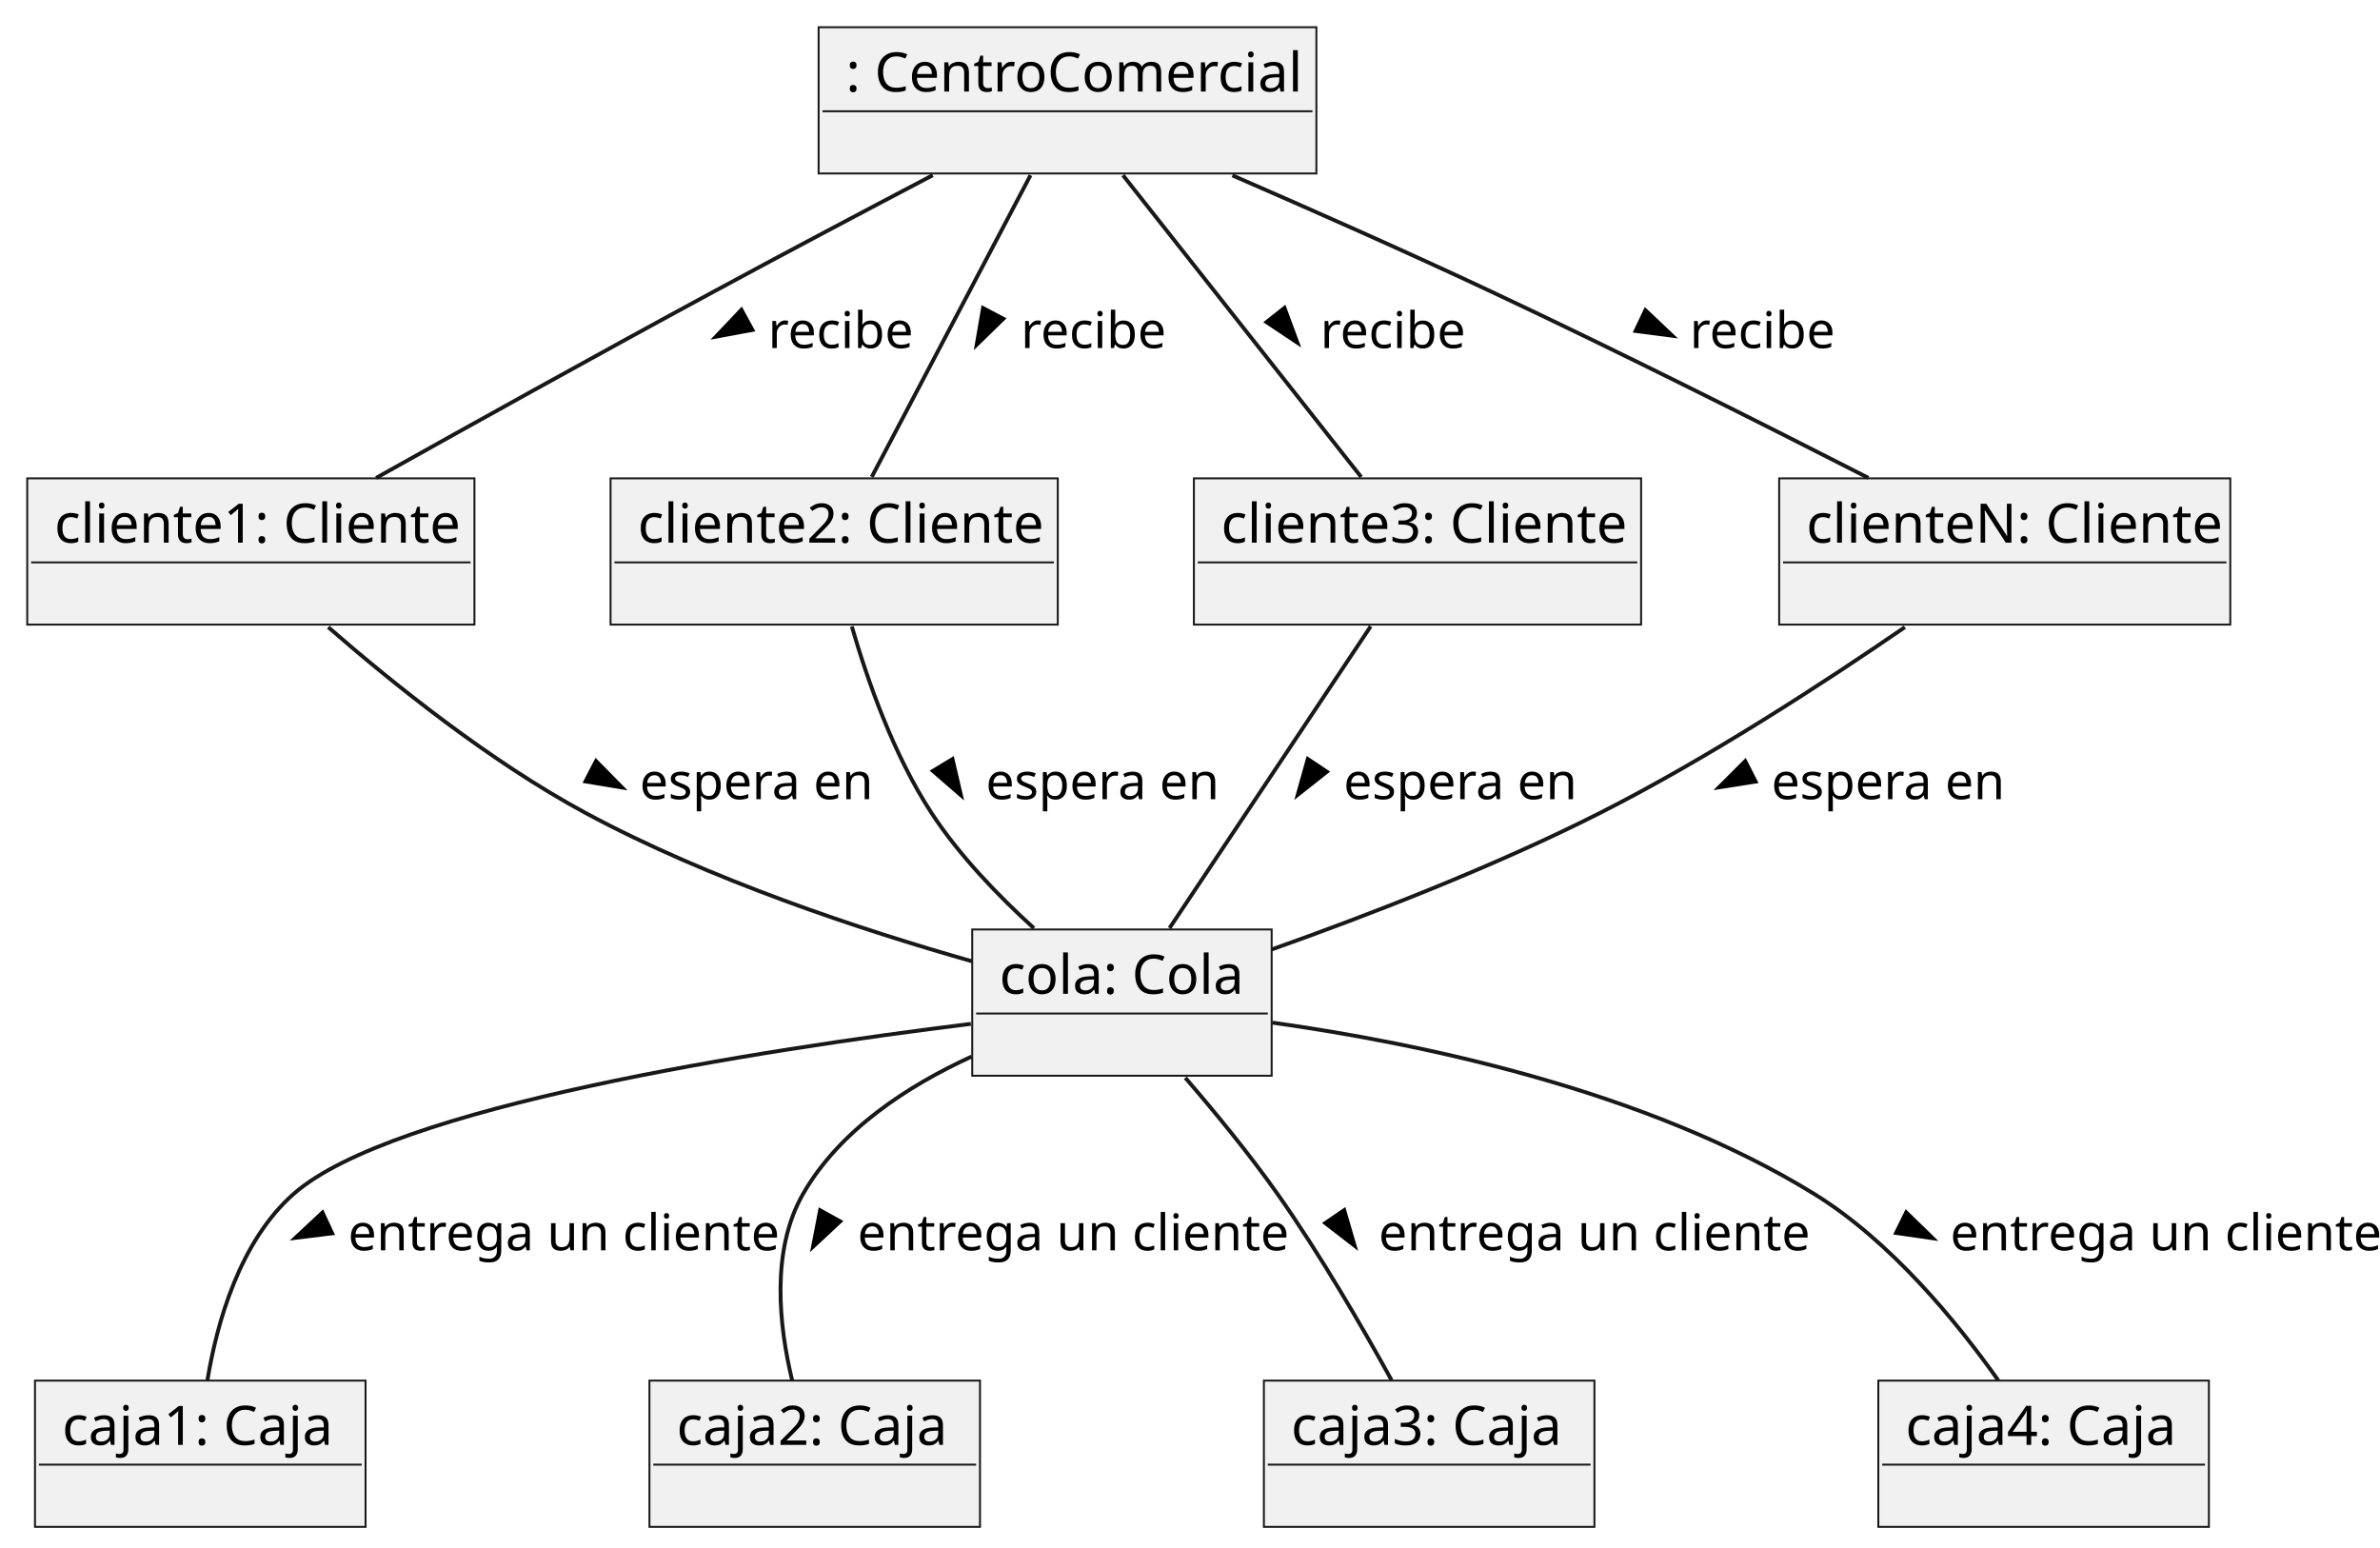
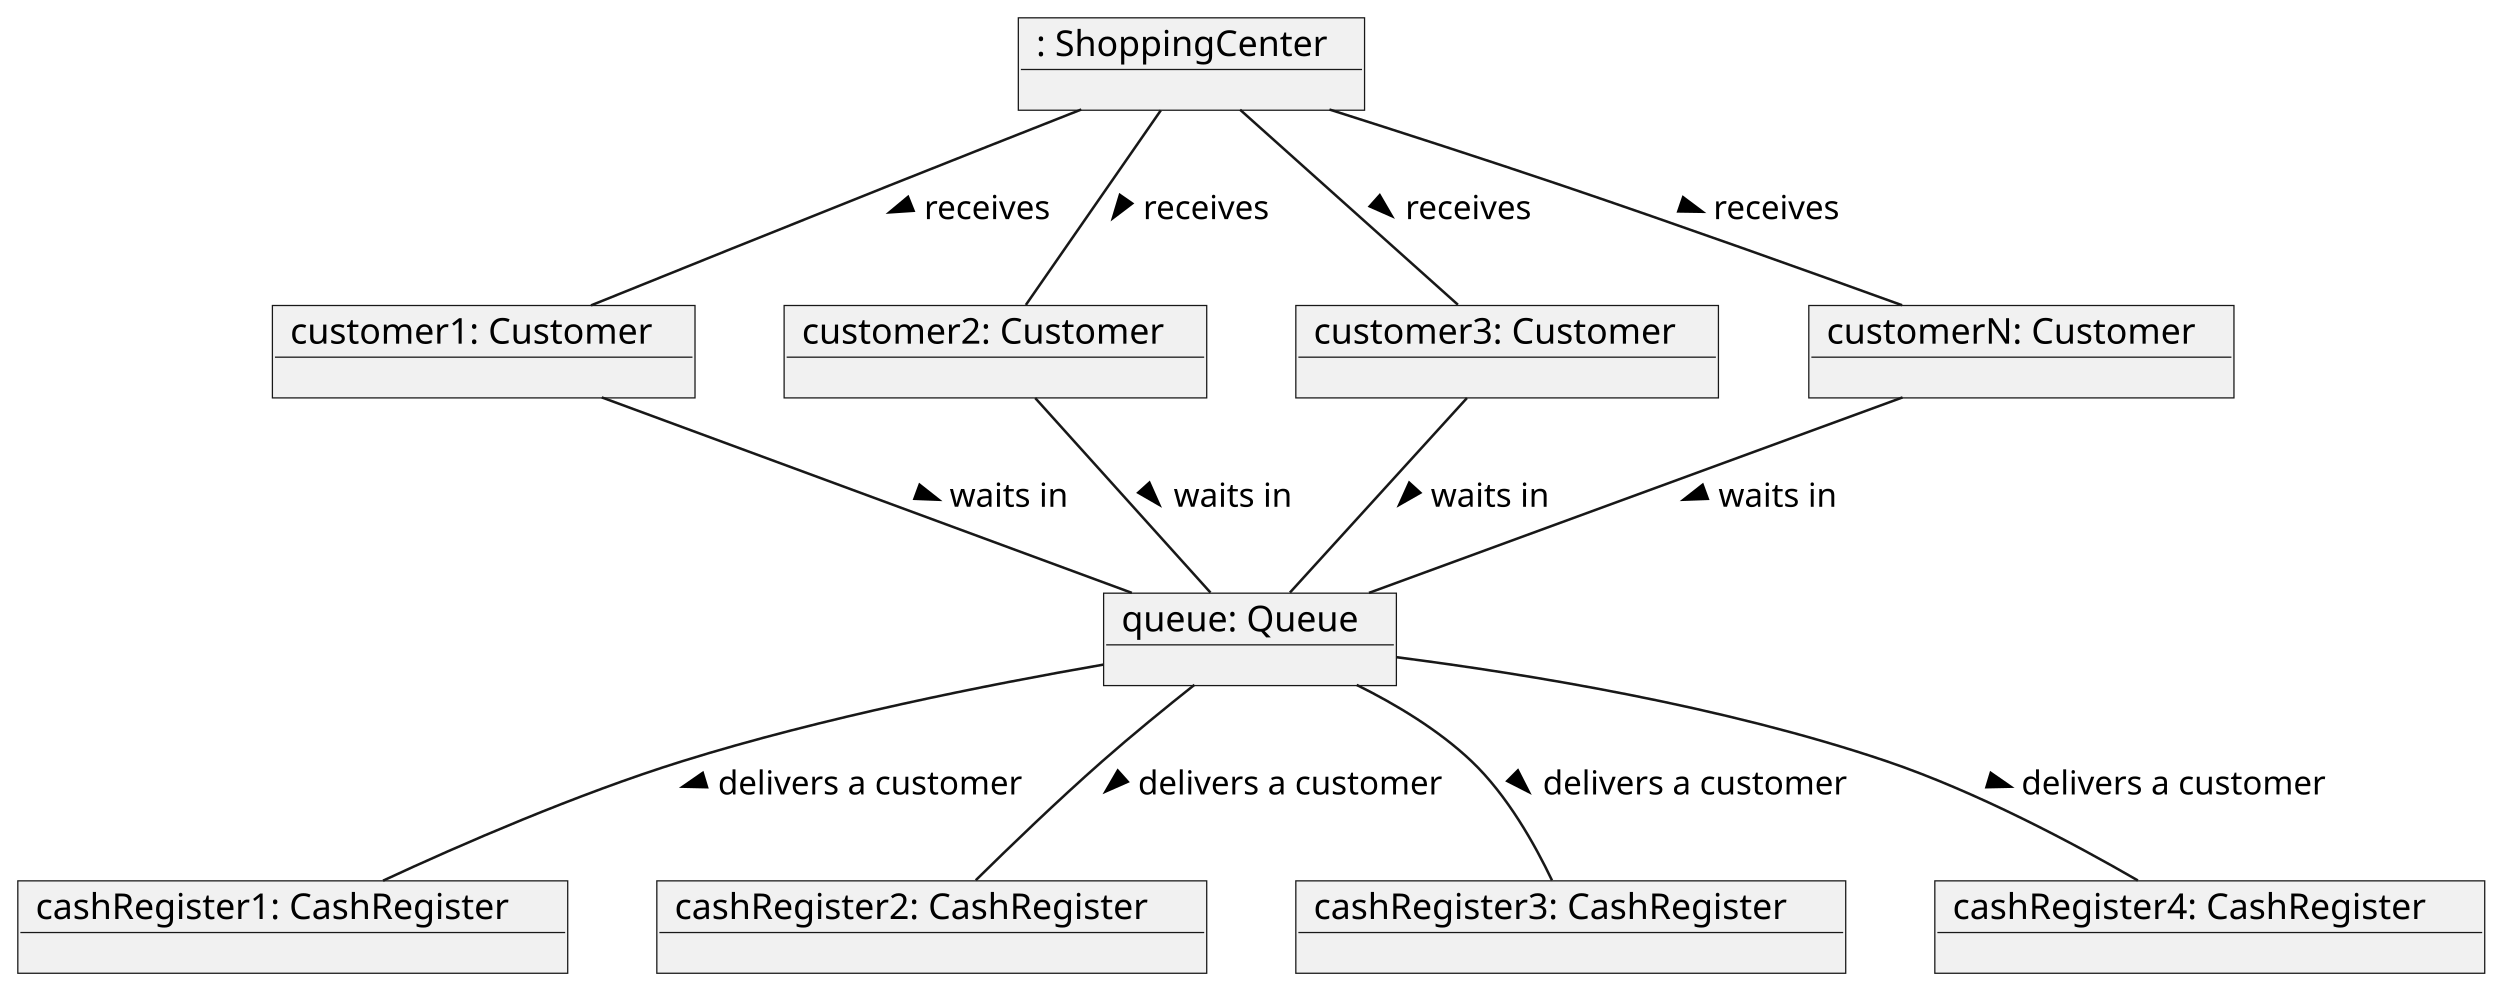
- <svg xmlns="http://www.w3.org/2000/svg" contentStyleType="text/css" height="398px" preserveAspectRatio="none" style="width:612px;height:398px;background:#FFFFFF;" version="1.1" viewBox="0 0 612 398" width="612px" zoomAndPan="magnify">
+ <svg xmlns="http://www.w3.org/2000/svg" contentStyleType="text/css" height="388px" preserveAspectRatio="none" style="width:982px;height:388px;background:#FFFFFF;" version="1.1" viewBox="0 0 982 388" width="982px" zoomAndPan="magnify">
  <defs />
  <g>
-     <g id="elem_cccf">
-       <rect fill="#F1F1F1" height="37.609" style="stroke:#181818;stroke-width:0.5;" width="128" x="210.5" y="7" />
-       <text fill="#000000" font-family="sans-serif" font-size="14" lengthAdjust="spacing" textLength="114" x="217.5" y="23.533">: CentroComercial</text>
-       <line style="stroke:#181818;stroke-width:0.5;" x1="211.5" x2="337.5" y1="28.609" y2="28.609" />
+     <g id="elem_sc">
+       <rect fill="#F1F1F1" height="36.297" style="stroke:#181818;stroke-width:0.5;" width="136" x="400" y="7" />
+       <text fill="#000000" font-family="sans-serif" font-size="14" lengthAdjust="spacing" textLength="122" x="407" y="21.995">: ShoppingCenter</text>
+       <line style="stroke:#181818;stroke-width:0.5;" x1="401" x2="535" y1="27.297" y2="27.297" />
    </g>
-     <g id="elem_cliente1">
-       <rect fill="#F1F1F1" height="37.609" style="stroke:#181818;stroke-width:0.5;" width="115" x="7" y="123" />
-       <text fill="#000000" font-family="sans-serif" font-size="14" lengthAdjust="spacing" textLength="101" x="14" y="139.533">cliente1: Cliente</text>
-       <line style="stroke:#181818;stroke-width:0.5;" x1="8" x2="121" y1="144.609" y2="144.609" />
+     <g id="elem_customer1">
+       <rect fill="#F1F1F1" height="36.297" style="stroke:#181818;stroke-width:0.5;" width="166" x="107" y="120" />
+       <text fill="#000000" font-family="sans-serif" font-size="14" lengthAdjust="spacing" textLength="152" x="114" y="134.995">customer1: Customer</text>
+       <line style="stroke:#181818;stroke-width:0.5;" x1="108" x2="272" y1="140.297" y2="140.297" />
    </g>
-     <g id="elem_cliente2">
-       <rect fill="#F1F1F1" height="37.609" style="stroke:#181818;stroke-width:0.5;" width="115" x="157" y="123" />
-       <text fill="#000000" font-family="sans-serif" font-size="14" lengthAdjust="spacing" textLength="101" x="164" y="139.533">cliente2: Cliente</text>
-       <line style="stroke:#181818;stroke-width:0.5;" x1="158" x2="271" y1="144.609" y2="144.609" />
+     <g id="elem_customer2">
+       <rect fill="#F1F1F1" height="36.297" style="stroke:#181818;stroke-width:0.5;" width="166" x="308" y="120" />
+       <text fill="#000000" font-family="sans-serif" font-size="14" lengthAdjust="spacing" textLength="152" x="315" y="134.995">customer2: Customer</text>
+       <line style="stroke:#181818;stroke-width:0.5;" x1="309" x2="473" y1="140.297" y2="140.297" />
    </g>
-     <g id="elem_cliente3">
-       <rect fill="#F1F1F1" height="37.609" style="stroke:#181818;stroke-width:0.5;" width="115" x="307" y="123" />
-       <text fill="#000000" font-family="sans-serif" font-size="14" lengthAdjust="spacing" textLength="101" x="314" y="139.533">cliente3: Cliente</text>
-       <line style="stroke:#181818;stroke-width:0.5;" x1="308" x2="421" y1="144.609" y2="144.609" />
+     <g id="elem_customer3">
+       <rect fill="#F1F1F1" height="36.297" style="stroke:#181818;stroke-width:0.5;" width="166" x="509" y="120" />
+       <text fill="#000000" font-family="sans-serif" font-size="14" lengthAdjust="spacing" textLength="152" x="516" y="134.995">customer3: Customer</text>
+       <line style="stroke:#181818;stroke-width:0.5;" x1="510" x2="674" y1="140.297" y2="140.297" />
    </g>
-     <g id="elem_clienteN">
-       <rect fill="#F1F1F1" height="37.609" style="stroke:#181818;stroke-width:0.5;" width="116" x="457.5" y="123" />
-       <text fill="#000000" font-family="sans-serif" font-size="14" lengthAdjust="spacing" textLength="102" x="464.5" y="139.533">clienteN: Cliente</text>
-       <line style="stroke:#181818;stroke-width:0.5;" x1="458.5" x2="572.5" y1="144.609" y2="144.609" />
+     <g id="elem_customerN">
+       <rect fill="#F1F1F1" height="36.297" style="stroke:#181818;stroke-width:0.5;" width="167" x="710.5" y="120" />
+       <text fill="#000000" font-family="sans-serif" font-size="14" lengthAdjust="spacing" textLength="153" x="717.5" y="134.995">customerN: Customer</text>
+       <line style="stroke:#181818;stroke-width:0.5;" x1="711.5" x2="876.5" y1="140.297" y2="140.297" />
    </g>
-     <g id="elem_cola">
-       <rect fill="#F1F1F1" height="37.609" style="stroke:#181818;stroke-width:0.5;" width="77" x="250" y="239" />
-       <text fill="#000000" font-family="sans-serif" font-size="14" lengthAdjust="spacing" textLength="63" x="257" y="255.533">cola: Cola</text>
-       <line style="stroke:#181818;stroke-width:0.5;" x1="251" x2="326" y1="260.609" y2="260.609" />
+     <g id="elem_queue">
+       <rect fill="#F1F1F1" height="36.297" style="stroke:#181818;stroke-width:0.5;" width="115" x="433.5" y="233" />
+       <text fill="#000000" font-family="sans-serif" font-size="14" lengthAdjust="spacing" textLength="101" x="440.5" y="247.995">queue: Queue</text>
+       <line style="stroke:#181818;stroke-width:0.5;" x1="434.5" x2="547.5" y1="253.297" y2="253.297" />
    </g>
-     <g id="elem_caja1">
-       <rect fill="#F1F1F1" height="37.609" style="stroke:#181818;stroke-width:0.5;" width="85" x="9" y="355" />
-       <text fill="#000000" font-family="sans-serif" font-size="14" lengthAdjust="spacing" textLength="71" x="16" y="371.533">caja1: Caja</text>
-       <line style="stroke:#181818;stroke-width:0.5;" x1="10" x2="93" y1="376.609" y2="376.609" />
+     <g id="elem_cr1">
+       <rect fill="#F1F1F1" height="36.297" style="stroke:#181818;stroke-width:0.5;" width="216" x="7" y="346" />
+       <text fill="#000000" font-family="sans-serif" font-size="14" lengthAdjust="spacing" textLength="202" x="14" y="360.995">cashRegister1: CashRegister</text>
+       <line style="stroke:#181818;stroke-width:0.5;" x1="8" x2="222" y1="366.297" y2="366.297" />
    </g>
-     <g id="elem_caja2">
-       <rect fill="#F1F1F1" height="37.609" style="stroke:#181818;stroke-width:0.5;" width="85" x="167" y="355" />
-       <text fill="#000000" font-family="sans-serif" font-size="14" lengthAdjust="spacing" textLength="71" x="174" y="371.533">caja2: Caja</text>
-       <line style="stroke:#181818;stroke-width:0.5;" x1="168" x2="251" y1="376.609" y2="376.609" />
+     <g id="elem_cr2">
+       <rect fill="#F1F1F1" height="36.297" style="stroke:#181818;stroke-width:0.5;" width="216" x="258" y="346" />
+       <text fill="#000000" font-family="sans-serif" font-size="14" lengthAdjust="spacing" textLength="202" x="265" y="360.995">cashRegister2: CashRegister</text>
+       <line style="stroke:#181818;stroke-width:0.5;" x1="259" x2="473" y1="366.297" y2="366.297" />
    </g>
-     <g id="elem_caja3">
-       <rect fill="#F1F1F1" height="37.609" style="stroke:#181818;stroke-width:0.5;" width="85" x="325" y="355" />
-       <text fill="#000000" font-family="sans-serif" font-size="14" lengthAdjust="spacing" textLength="71" x="332" y="371.533">caja3: Caja</text>
-       <line style="stroke:#181818;stroke-width:0.5;" x1="326" x2="409" y1="376.609" y2="376.609" />
+     <g id="elem_cr3">
+       <rect fill="#F1F1F1" height="36.297" style="stroke:#181818;stroke-width:0.5;" width="216" x="509" y="346" />
+       <text fill="#000000" font-family="sans-serif" font-size="14" lengthAdjust="spacing" textLength="202" x="516" y="360.995">cashRegister3: CashRegister</text>
+       <line style="stroke:#181818;stroke-width:0.5;" x1="510" x2="724" y1="366.297" y2="366.297" />
    </g>
-     <g id="elem_caja4">
-       <rect fill="#F1F1F1" height="37.609" style="stroke:#181818;stroke-width:0.5;" width="85" x="483" y="355" />
-       <text fill="#000000" font-family="sans-serif" font-size="14" lengthAdjust="spacing" textLength="71" x="490" y="371.533">caja4: Caja</text>
-       <line style="stroke:#181818;stroke-width:0.5;" x1="484" x2="567" y1="376.609" y2="376.609" />
+     <g id="elem_cr4">
+       <rect fill="#F1F1F1" height="36.297" style="stroke:#181818;stroke-width:0.5;" width="216" x="760" y="346" />
+       <text fill="#000000" font-family="sans-serif" font-size="14" lengthAdjust="spacing" textLength="202" x="767" y="360.995">cashRegister4: CashRegister</text>
+       <line style="stroke:#181818;stroke-width:0.5;" x1="761" x2="975" y1="366.297" y2="366.297" />
    </g>
-     <g id="link_cccf_cliente1">
-       <path codeLine="8" d="M239.84,45.06 C222.82,53.99 202.04,64.97 183.5,75 C153.99,90.96 120.61,109.52 96.72,122.89 " fill="none" id="cccf-cliente1" style="stroke:#181818;stroke-width:1.0;" />
-       <polygon fill="#000000" points="184.107,86.564,193.458,84.825,190.65,79.661,184.107,86.564" style="stroke:#000000;stroke-width:1.0;" />
-       <text fill="#000000" font-family="sans-serif" font-size="13" lengthAdjust="spacing" textLength="35" x="197.5" y="89.495">recibe</text>
+     <g id="link_sc_customer1">
+       <path codeLine="8" d="M424.73,43.01 C402.15,51.91 374.07,63 349,73 C309.34,88.82 264.18,107.01 232.15,119.95 " fill="none" id="sc-customer1" style="stroke:#181818;stroke-width:1.0;" />
+       <polygon fill="#000000" points="349.357,83.421,358.847,82.795,356.666,77.337,349.357,83.421" style="stroke:#000000;stroke-width:1.0;" />
+       <text fill="#000000" font-family="sans-serif" font-size="13" lengthAdjust="spacing" textLength="53" x="363" y="86.067">receives</text>
    </g>
-     <g id="link_cccf_cliente2">
-       <path codeLine="9" d="M264.99,45.06 C253.82,66.28 235.4,101.3 224.16,122.64 " fill="none" id="cccf-cliente2" style="stroke:#181818;stroke-width:1.0;" />
-       <polygon fill="#000000" points="251.171,88.6,257.985,81.965,252.783,79.227,251.171,88.6" style="stroke:#000000;stroke-width:1.0;" />
-       <text fill="#000000" font-family="sans-serif" font-size="13" lengthAdjust="spacing" textLength="35" x="262.5" y="89.495">recibe</text>
+     <g id="link_sc_customer2">
+       <path codeLine="9" d="M455.97,43.34 C441.5,64.2 417.37,98.98 402.95,119.78 " fill="none" id="sc-customer2" style="stroke:#181818;stroke-width:1.0;" />
+       <polygon fill="#000000" points="437.15,85.675,444.72,79.918,439.891,76.568,437.15,85.675" style="stroke:#000000;stroke-width:1.0;" />
+       <text fill="#000000" font-family="sans-serif" font-size="13" lengthAdjust="spacing" textLength="53" x="449" y="86.067">receives</text>
    </g>
-     <g id="link_cccf_cliente3">
-       <path codeLine="10" d="M288.76,45.06 C305.51,66.28 333.16,101.3 350.01,122.64 " fill="none" id="cccf-cliente3" style="stroke:#181818;stroke-width:1.0;" />
-       <polygon fill="#000000" points="333.598,88.1,330.3,79.18,325.687,82.822,333.598,88.1" style="stroke:#000000;stroke-width:1.0;" />
-       <text fill="#000000" font-family="sans-serif" font-size="13" lengthAdjust="spacing" textLength="35" x="339.5" y="89.495">recibe</text>
+     <g id="link_sc_customer3">
+       <path codeLine="10" d="M487.1,43.1 C510.34,63.9 549.34,98.81 572.67,119.7 " fill="none" id="sc-customer3" style="stroke:#181818;stroke-width:1.0;" />
+       <polygon fill="#000000" points="546.725,84.901,541.946,76.679,538.026,81.058,546.725,84.901" style="stroke:#000000;stroke-width:1.0;" />
+       <text fill="#000000" font-family="sans-serif" font-size="13" lengthAdjust="spacing" textLength="53" x="552" y="86.067">receives</text>
    </g>
-     <g id="link_cccf_clienteN">
-       <path codeLine="11" d="M316.9,45.1 C337.17,53.9 361.7,64.76 383.5,75 C416.66,90.58 453.96,109.35 480.43,122.88 " fill="none" id="cccf-clienteN" style="stroke:#181818;stroke-width:1.0;" />
-       <polygon fill="#000000" points="430.015,86.323,423.109,79.784,420.585,85.092,430.015,86.323" style="stroke:#000000;stroke-width:1.0;" />
-       <text fill="#000000" font-family="sans-serif" font-size="13" lengthAdjust="spacing" textLength="35" x="434.5" y="89.495">recibe</text>
+     <g id="link_sc_customerN">
+       <path codeLine="11" d="M522.21,43.02 C549.76,51.78 583.73,62.75 614,73 C659.39,88.37 710.89,106.78 747.14,119.9 " fill="none" id="sc-customerN" style="stroke:#181818;stroke-width:1.0;" />
+       <polygon fill="#000000" points="668.731,83.183,661.123,77.477,659.222,83.039,668.731,83.183" style="stroke:#000000;stroke-width:1.0;" />
+       <text fill="#000000" font-family="sans-serif" font-size="13" lengthAdjust="spacing" textLength="53" x="673" y="86.067">receives</text>
    </g>
-     <g id="link_cliente1_cola">
-       <path codeLine="15" d="M84.41,161.27 C101.07,175.78 125.98,195.78 150.5,209 C182.31,226.16 221.47,239.09 249.94,247.18 " fill="none" id="cliente1-cola" style="stroke:#181818;stroke-width:1.0;" />
-       <polygon fill="#000000" points="159.938,202.479,153.263,195.704,150.556,200.921,159.938,202.479" style="stroke:#000000;stroke-width:1.0;" />
-       <text fill="#000000" font-family="sans-serif" font-size="13" lengthAdjust="spacing" textLength="57" x="164.5" y="205.495">espera en</text>
+     <g id="link_customer1_queue">
+       <path codeLine="15" d="M236.37,156.1 C292.94,176.96 387.99,212.01 444.58,232.88 " fill="none" id="customer1-queue" style="stroke:#181818;stroke-width:1.0;" />
+       <polygon fill="#000000" points="368.691,196.296,361.222,190.409,359.188,195.924,368.691,196.296" style="stroke:#000000;stroke-width:1.0;" />
+       <text fill="#000000" font-family="sans-serif" font-size="13" lengthAdjust="spacing" textLength="47" x="373" y="199.067">waits in</text>
    </g>
-     <g id="link_cliente2_cola">
-       <path codeLine="16" d="M219.04,161.08 C223.05,174.93 229.78,194.13 239.5,209 C246.67,219.97 256.72,230.37 265.86,238.67 " fill="none" id="cliente2-cola" style="stroke:#181818;stroke-width:1.0;" />
-       <polygon fill="#000000" points="247.083,204.457,244.926,195.194,239.894,198.231,247.083,204.457" style="stroke:#000000;stroke-width:1.0;" />
-       <text fill="#000000" font-family="sans-serif" font-size="13" lengthAdjust="spacing" textLength="57" x="253.5" y="205.495">espera en</text>
+     <g id="link_customer2_queue">
+       <path codeLine="16" d="M406.62,156.34 C425.41,177.2 456.75,211.98 475.48,232.78 " fill="none" id="customer2-queue" style="stroke:#181818;stroke-width:1.0;" />
+       <polygon fill="#000000" points="455.346,198.281,451.476,189.594,447.109,193.528,455.346,198.281" style="stroke:#000000;stroke-width:1.0;" />
+       <text fill="#000000" font-family="sans-serif" font-size="13" lengthAdjust="spacing" textLength="47" x="461" y="199.067">waits in</text>
    </g>
-     <g id="link_cliente3_cola">
-       <path codeLine="17" d="M352.46,161.06 C338.31,182.28 314.97,217.3 300.74,238.64 " fill="none" id="cliente3-cola" style="stroke:#181818;stroke-width:1.0;" />
-       <polygon fill="#000000" points="333.726,204.336,341.189,198.44,336.298,195.18,333.726,204.336" style="stroke:#000000;stroke-width:1.0;" />
-       <text fill="#000000" font-family="sans-serif" font-size="13" lengthAdjust="spacing" textLength="57" x="345.5" y="205.495">espera en</text>
+     <g id="link_customer3_queue">
+       <path codeLine="17" d="M576.22,156.34 C557.24,177.2 525.6,211.98 506.67,232.78 " fill="none" id="customer3-queue" style="stroke:#181818;stroke-width:1.0;" />
+       <polygon fill="#000000" points="549.635,198.265,557.896,193.552,553.548,189.597,549.635,198.265" style="stroke:#000000;stroke-width:1.0;" />
+       <text fill="#000000" font-family="sans-serif" font-size="13" lengthAdjust="spacing" textLength="47" x="562" y="199.067">waits in</text>
    </g>
-     <g id="link_clienteN_cola">
-       <path codeLine="18" d="M489.82,161.27 C469.26,175.41 439.35,194.89 411.5,209 C384.1,222.88 351.68,235.38 327.01,244.14 " fill="none" id="clienteN-cola" style="stroke:#181818;stroke-width:1.0;" />
-       <polygon fill="#000000" points="442.044,202.444,451.438,200.96,448.772,195.722,442.044,202.444" style="stroke:#000000;stroke-width:1.0;" />
-       <text fill="#000000" font-family="sans-serif" font-size="13" lengthAdjust="spacing" textLength="57" x="455.5" y="205.495">espera en</text>
+     <g id="link_customerN_queue">
+       <path codeLine="18" d="M747.32,156.1 C690.38,176.96 594.7,212.01 537.73,232.88 " fill="none" id="customerN-queue" style="stroke:#181818;stroke-width:1.0;" />
+       <polygon fill="#000000" points="661.305,196.286,670.809,195.935,668.787,190.415,661.305,196.286" style="stroke:#000000;stroke-width:1.0;" />
+       <text fill="#000000" font-family="sans-serif" font-size="13" lengthAdjust="spacing" textLength="47" x="675" y="199.067">waits in</text>
    </g>
-     <g id="link_cola_caja1">
-       <path codeLine="25" d="M249.65,263.27 C195.48,269.97 101.04,284.52 75.5,307 C61.68,319.17 55.81,339.94 53.33,354.94 " fill="none" id="cola-caja1" style="stroke:#181818;stroke-width:1.0;" />
-       <polygon fill="#000000" points="75.97,318.291,85.409,317.127,82.922,311.801,75.97,318.291" style="stroke:#000000;stroke-width:1.0;" />
-       <text fill="#000000" font-family="sans-serif" font-size="13" lengthAdjust="spacing" textLength="103" x="89.5" y="321.495">entrega un cliente</text>
+     <g id="link_queue_cr1">
+       <path codeLine="25" d="M433.41,261.06 C387.93,268.95 323.15,281.82 268,299 C226.63,311.89 181.02,331.74 150.46,345.92 " fill="none" id="queue-cr1" style="stroke:#181818;stroke-width:1.0;" />
+       <polygon fill="#000000" points="268.211,309.003,277.719,309.219,276.03,303.589,268.211,309.003" style="stroke:#000000;stroke-width:1.0;" />
+       <text fill="#000000" font-family="sans-serif" font-size="13" lengthAdjust="spacing" textLength="126" x="282" y="312.067">delivers a customer</text>
    </g>
-     <g id="link_cola_caja2">
-       <path codeLine="26" d="M249.86,271.67 C233.44,279.19 215.94,290.54 206.5,307 C198.17,321.53 200.32,340.95 203.7,354.96 " fill="none" id="cola-caja2" style="stroke:#181818;stroke-width:1.0;" />
-       <polygon fill="#000000" points="209.076,320.549,216.031,314.062,210.89,311.213,209.076,320.549" style="stroke:#000000;stroke-width:1.0;" />
-       <text fill="#000000" font-family="sans-serif" font-size="13" lengthAdjust="spacing" textLength="103" x="220.5" y="321.495">entrega un cliente</text>
+     <g id="link_queue_cr2">
+       <path codeLine="26" d="M469.17,269 C458.15,277.75 444.67,288.72 433,299 C415.61,314.3 396.59,332.64 383.27,345.76 " fill="none" id="queue-cr2" style="stroke:#181818;stroke-width:1.0;" />
+       <polygon fill="#000000" points="434.272,310.898,442.974,307.062,439.058,302.68,434.272,310.898" style="stroke:#000000;stroke-width:1.0;" />
+       <text fill="#000000" font-family="sans-serif" font-size="13" lengthAdjust="spacing" textLength="126" x="447" y="312.067">delivers a customer</text>
    </g>
-     <g id="link_cola_caja3">
-       <path codeLine="27" d="M304.8,277.14 C312.36,285.9 321.25,296.72 328.5,307 C339.47,322.55 350.35,341.32 357.82,354.87 " fill="none" id="cola-caja3" style="stroke:#181818;stroke-width:1.0;" />
-       <polygon fill="#000000" points="348.317,320.306,345.649,311.178,340.793,314.49,348.317,320.306" style="stroke:#000000;stroke-width:1.0;" />
-       <text fill="#000000" font-family="sans-serif" font-size="13" lengthAdjust="spacing" textLength="103" x="354.5" y="321.495">entrega un cliente</text>
+     <g id="link_queue_cr3">
+       <path codeLine="27" d="M532.9,269.03 C548.27,276.65 565.05,286.71 578,299 C592.06,312.35 602.97,331.84 609.62,345.8 " fill="none" id="queue-cr3" style="stroke:#181818;stroke-width:1.0;" />
+       <polygon fill="#000000" points="600.534,311.103,596.219,302.628,592.062,306.783,600.534,311.103" style="stroke:#000000;stroke-width:1.0;" />
+       <text fill="#000000" font-family="sans-serif" font-size="13" lengthAdjust="spacing" textLength="126" x="606" y="312.067">delivers a customer</text>
    </g>
-     <g id="link_cola_caja4">
-       <path codeLine="28" d="M327.14,262.95 C365,268.25 423.18,280.3 466.5,307 C486.26,319.18 503.23,339.95 513.84,354.94 " fill="none" id="cola-caja4" style="stroke:#181818;stroke-width:1.0;" />
-       <polygon fill="#000000" points="496.985,318.386,490.17,311.752,487.572,317.024,496.985,318.386" style="stroke:#000000;stroke-width:1.0;" />
-       <text fill="#000000" font-family="sans-serif" font-size="13" lengthAdjust="spacing" textLength="103" x="501.5" y="321.495">entrega un cliente</text>
+     <g id="link_queue_cr4">
+       <path codeLine="28" d="M548.51,258.15 C599.95,264.74 676.89,277.31 741,299 C776.55,311.03 814.66,331.34 839.75,345.85 " fill="none" id="queue-cr4" style="stroke:#181818;stroke-width:1.0;" />
+       <polygon fill="#000000" points="789.788,309.008,781.974,303.586,780.279,309.214,789.788,309.008" style="stroke:#000000;stroke-width:1.0;" />
+       <text fill="#000000" font-family="sans-serif" font-size="13" lengthAdjust="spacing" textLength="126" x="794" y="312.067">delivers a customer</text>
    </g>
  </g>
</svg>
